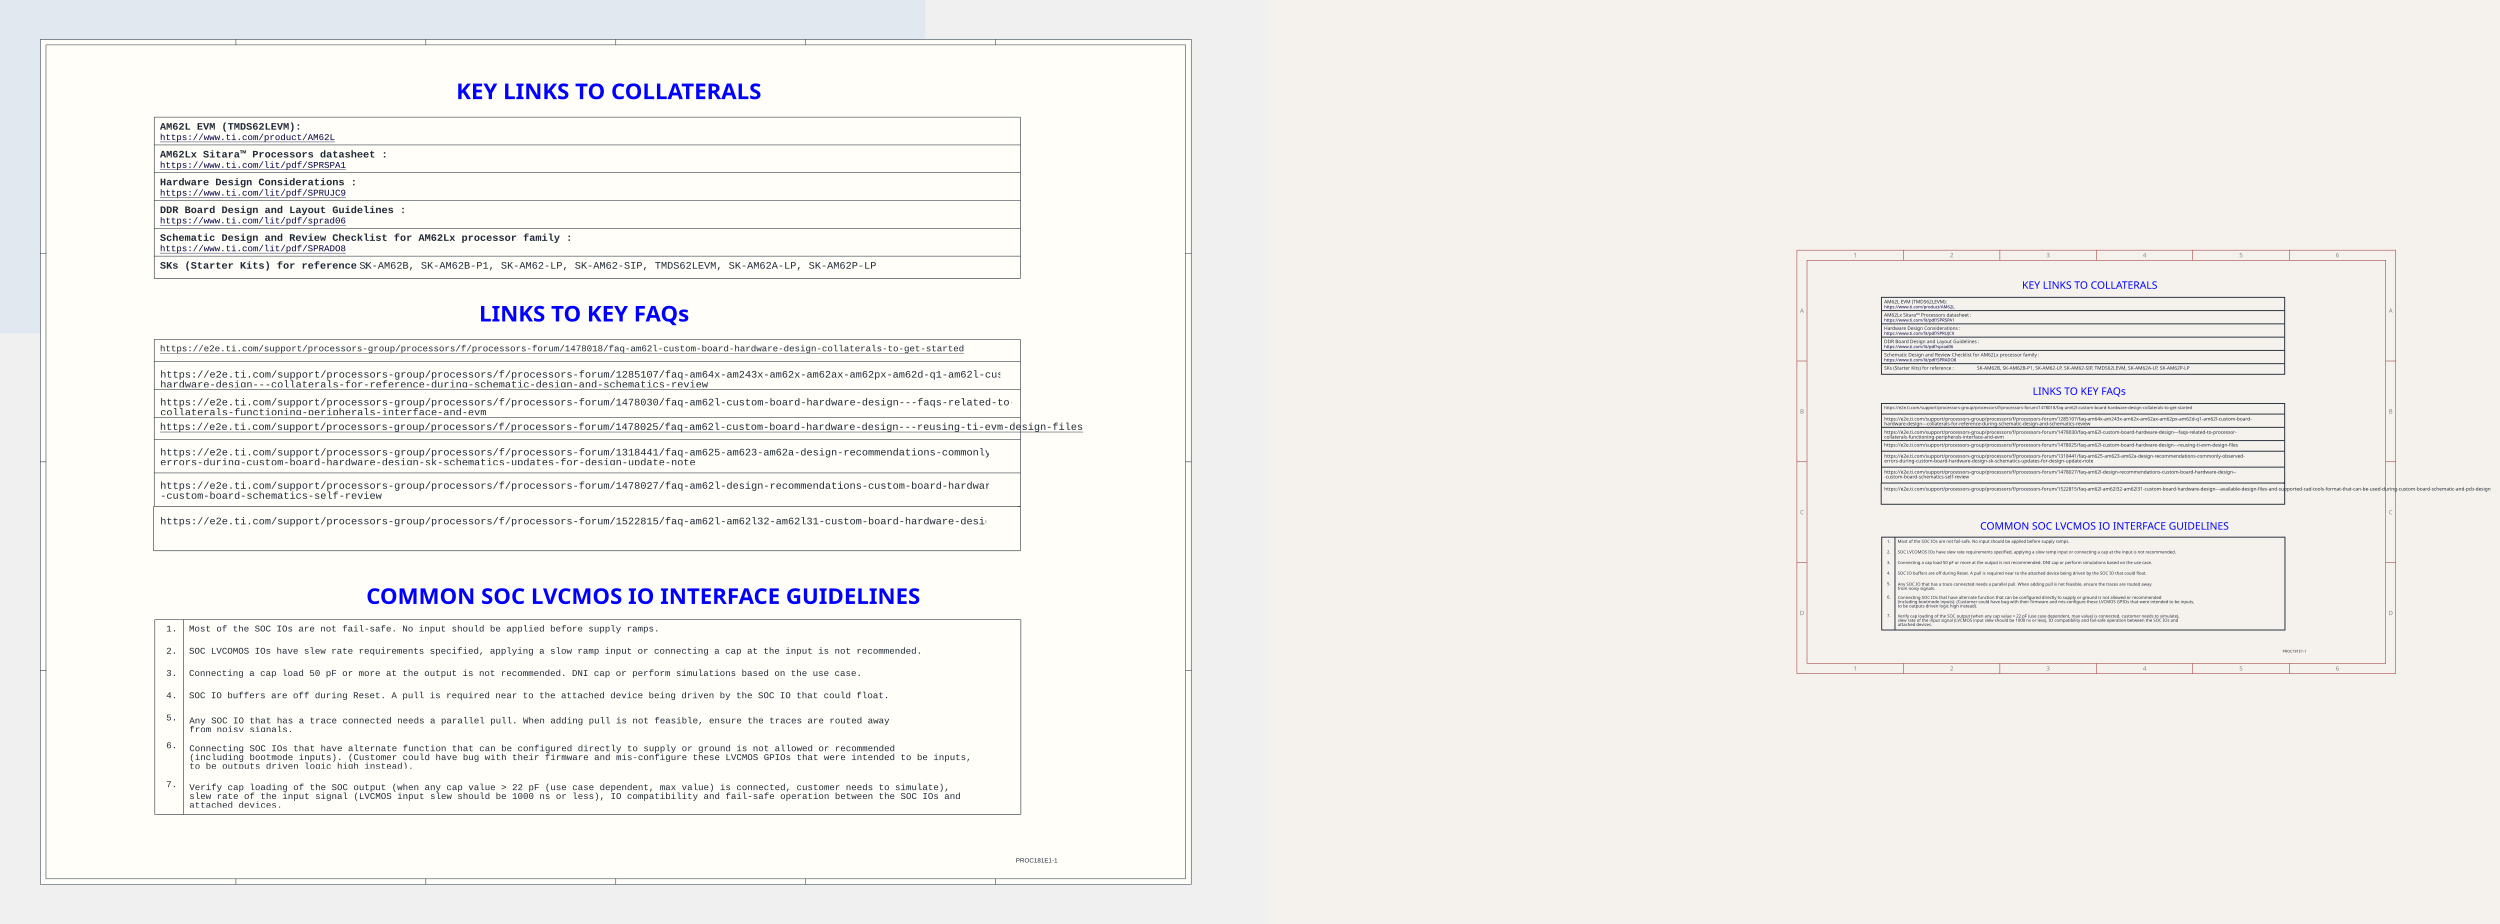
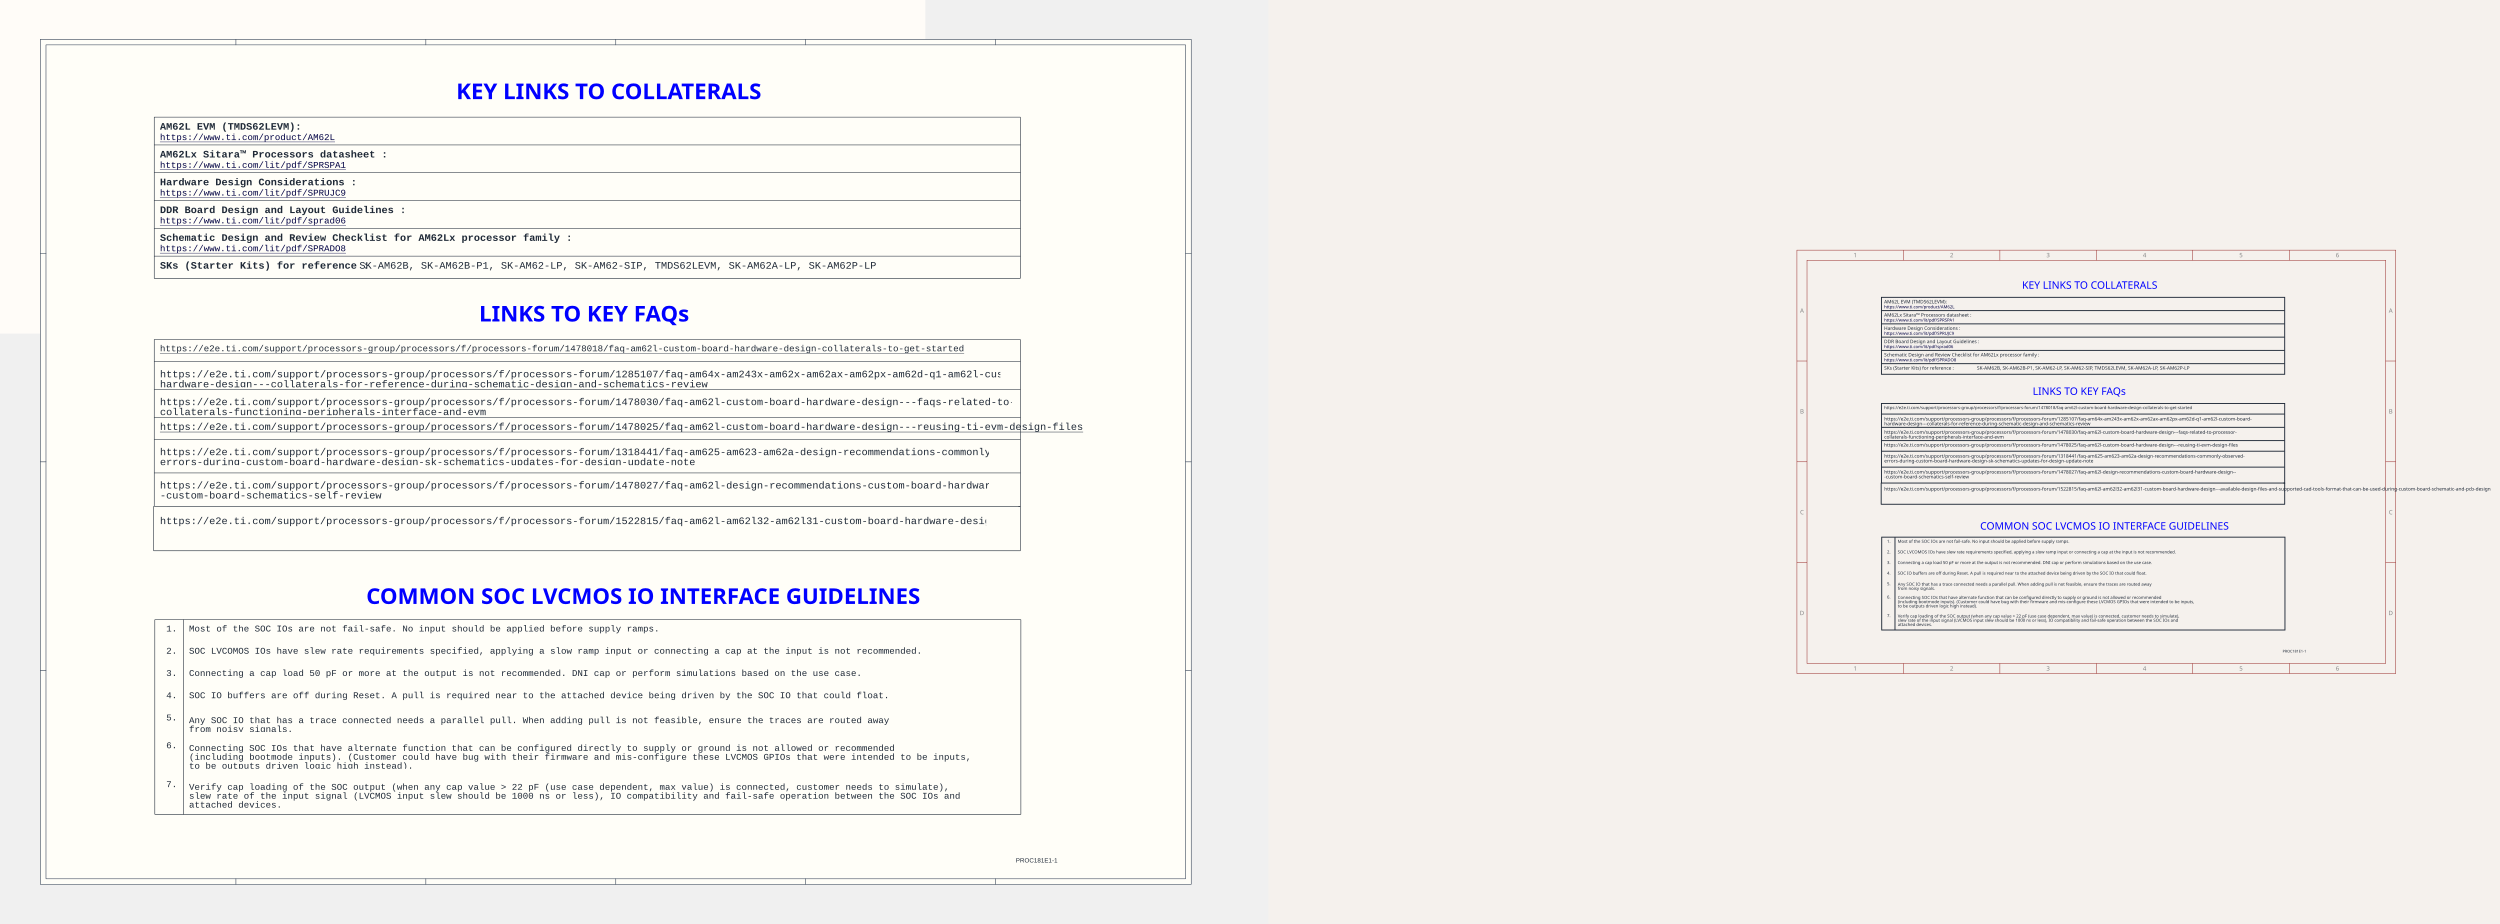
<svg xmlns="http://www.w3.org/2000/svg" width="1624" height="600" viewBox="0 0 1624 600" aria-label="TI TMDS62LEVM Rev. B schematic sheet 04: altiumts source on left, Circuit JSON on right" role="img">
  <g transform="translate(0, 0) scale(0.3701305, 0.3611412) translate(0, 0)">
-     <rect width="100%" height="100%" fill="#e2e8f0" />
+     <rect width="100%" height="100%" fill="#fffcf8" />
    <g stroke-linecap="round" stroke-linejoin="round">
      <defs>
        <clipPath id="altium-sheet-paper">
          <rect x="70.7" y="70.7" width="2020" height="1520" />
        </clipPath>
      </defs>
      <g data-record="SheetBorder" fill="#fffef8" stroke="#334155" stroke-width="1">
        <rect x="70.7" y="70.7" width="2020" height="1520" />
        <rect x="80.7" y="80.7" width="2000" height="1500" fill="none" />
        <path d="M 414.033 70.7 V 80.7 M 414.033 1580.7 V 1590.7" />
        <path d="M 747.367 70.7 V 80.7 M 747.367 1580.7 V 1590.7" />
        <path d="M 1080.7 70.7 V 80.7 M 1080.7 1580.7 V 1590.7" />
        <path d="M 1414.033 70.7 V 80.7 M 1414.033 1580.7 V 1590.7" />
        <path d="M 1747.367 70.7 V 80.7 M 1747.367 1580.7 V 1590.7" />
        <path d="M 70.7 455.7 H 80.7 M 2080.7 455.7 H 2090.7" />
        <path d="M 70.7 830.7 H 80.7 M 2080.7 830.7 H 2090.7" />
        <path d="M 70.7 1205.7 H 80.7 M 2080.7 1205.7 H 2090.7" />
      </g>
      <g data-sheet-content="true" clip-path="url(#altium-sheet-paper)">
        <rect data-record="14" x="270.7" y="610.7" width="1520" height="300" rx="0" fill="none" stroke="#1f2937" stroke-width="1" />
        <line data-record="13" x1="270.7" y1="650.7" x2="1790.7" y2="650.7" stroke="#1f2937" stroke-width="1" />
        <line data-record="13" x1="270.7" y1="700.7" x2="1790.7" y2="700.7" stroke="#1f2937" stroke-width="1" />
        <rect data-record="14" x="270.7" y="210.7" width="1520" height="290" rx="0" fill="none" stroke="#1f2937" stroke-width="1" />
        <line data-record="13" x1="270.7" y1="260.7" x2="1790.7" y2="260.7" stroke="#1f2937" stroke-width="1" />
        <line data-record="13" x1="270.7" y1="310.7" x2="1790.7" y2="310.7" stroke="#1f2937" stroke-width="1" />
        <line data-record="13" x1="270.7" y1="360.7" x2="1790.7" y2="360.7" stroke="#1f2937" stroke-width="1" />
        <line data-record="13" x1="270.7" y1="410.7" x2="1790.7" y2="410.7" stroke="#1f2937" stroke-width="1" />
        <line data-record="13" x1="270.7" y1="460.7" x2="1790.7" y2="460.7" stroke="#1f2937" stroke-width="1" />
        <line data-record="13" x1="270.7" y1="750.7" x2="1790.7" y2="750.7" stroke="#1f2937" stroke-width="1" />
        <rect data-record="14" x="271.7" y="1114.7" width="1520" height="350" rx="0" fill="none" stroke="#1f2937" stroke-width="1" />
        <line data-record="13" x1="321.7" y1="1114.7" x2="321.7" y2="1464.7" stroke="#1f2937" stroke-width="1" />
        <line data-record="13" x1="270.7" y1="790.7" x2="1790.7" y2="790.7" stroke="#1f2937" stroke-width="1" />
        <line data-record="13" x1="270.7" y1="850.7" x2="1790.7" y2="850.7" stroke="#1f2937" stroke-width="1" />
        <text data-record="4" x="0" y="0" fill="#1f2937" font-family="Arial" font-size="11" font-style="normal" font-weight="normal" text-decoration="none" text-anchor="start" dominant-baseline="text-after-edge" transform="translate(1782.7 1553.7) rotate(0)">PROC181E1-1</text>
        <text data-record="4" x="0" y="0" fill="#0000ff" font-family="Calibri" font-size="39" font-style="normal" font-weight="bold" text-decoration="none" text-anchor="start" dominant-baseline="text-after-edge" transform="translate(800.7 189.7) rotate(0)">KEY LINKS TO COLLATERALS</text>
        <text data-record="4" x="0" y="0" fill="#0000ff" font-family="Calibri" font-size="39" font-style="normal" font-weight="bold" text-decoration="none" text-anchor="start" dominant-baseline="text-after-edge" transform="translate(840.7 589.7) rotate(0)">LINKS TO KEY FAQs</text>
        <text data-record="4" x="0" y="0" fill="#1f2937" font-family="Courier New" font-size="16" font-style="normal" font-weight="normal" text-decoration="underline" text-anchor="start" dominant-baseline="text-after-edge" transform="translate(280.7 636.7) rotate(0)">https://e2e.ti.com/support/processors-group/processors/f/processors-forum/1478018/faq-am62l-custom-board-hardware-design-collaterals-to-get-started</text>
        <g data-record="28">
          <defs>
            <clipPath id="altium-text-frame-RVBPPGEU">
              <rect x="280.7" y="660.7" width="1475" height="36" />
            </clipPath>
          </defs>
-           <text x="281.2" y="679.2" fill="#1f2937" text-anchor="start" font-family="Courier New" font-size="18" font-style="normal" font-weight="normal" text-decoration="none" clip-path="url(#altium-text-frame-RVBPPGEU)">
-             <tspan x="281.2" dy="0">https://e2e.ti.com/support/processors-group/processors/f/processors-forum/1285107/faq-am64x-am243x-am62x-am62ax-am62px-am62d-q1-am62l-custom-board-</tspan>
-             <tspan x="281.2" dy="18">hardware-design---collaterals-for-reference-during-schematic-design-and-schematics-review</tspan>
+           <text x="280.7" y="678.7" fill="#1f2937" text-anchor="start" font-family="Courier New" font-size="18" font-style="normal" font-weight="normal" text-decoration="none" clip-path="url(#altium-text-frame-RVBPPGEU)">
+             <tspan x="280.7" dy="0">https://e2e.ti.com/support/processors-group/processors/f/processors-forum/1285107/faq-am64x-am243x-am62x-am62ax-am62px-am62d-q1-am62l-custom-board-</tspan>
+             <tspan x="280.7" dy="18">hardware-design---collaterals-for-reference-during-schematic-design-and-schematics-review</tspan>
          </text>
        </g>
        <g data-record="28">
          <defs>
            <clipPath id="altium-text-frame-XDBCRCNA">
              <rect x="280.7" y="710.7" width="1495" height="36" />
            </clipPath>
          </defs>
-           <text x="281.2" y="729.2" fill="#1f2937" text-anchor="start" font-family="Courier New" font-size="18" font-style="normal" font-weight="normal" text-decoration="none" clip-path="url(#altium-text-frame-XDBCRCNA)">
-             <tspan x="281.2" dy="0">https://e2e.ti.com/support/processors-group/processors/f/processors-forum/1478030/faq-am62l-custom-board-hardware-design---faqs-related-to-processor-</tspan>
-             <tspan x="281.2" dy="18">collaterals-functioning-peripherals-interface-and-evm</tspan>
+           <text x="280.7" y="728.7" fill="#1f2937" text-anchor="start" font-family="Courier New" font-size="18" font-style="normal" font-weight="normal" text-decoration="none" clip-path="url(#altium-text-frame-XDBCRCNA)">
+             <tspan x="280.7" dy="0">https://e2e.ti.com/support/processors-group/processors/f/processors-forum/1478030/faq-am62l-custom-board-hardware-design---faqs-related-to-processor-</tspan>
+             <tspan x="280.7" dy="18">collaterals-functioning-peripherals-interface-and-evm</tspan>
          </text>
        </g>
        <text data-record="4" x="0" y="0" fill="#1f2937" font-family="Courier New" font-size="18" font-style="normal" font-weight="bold" text-decoration="none" text-anchor="start" dominant-baseline="text-after-edge" transform="translate(280.7 238.7) rotate(0)">AM62L EVM (TMDS62LEVM):</text>
        <text data-record="4" x="0" y="0" fill="#000042" font-family="Courier New" font-size="16" font-style="normal" font-weight="normal" text-decoration="underline" text-anchor="start" dominant-baseline="text-after-edge" transform="translate(280.7 256.7) rotate(0)">https://www.ti.com/product/AM62L</text>
        <text data-record="4" x="0" y="0" fill="#1f2937" font-family="Courier New" font-size="18" font-style="normal" font-weight="bold" text-decoration="none" text-anchor="start" dominant-baseline="text-after-edge" transform="translate(280.7 288.7) rotate(0)">AM62Lx Sitara™ Processors datasheet :</text>
        <text data-record="4" x="0" y="0" fill="#000042" font-family="Courier New" font-size="16" font-style="normal" font-weight="normal" text-decoration="underline" text-anchor="start" dominant-baseline="text-after-edge" transform="translate(280.7 306.7) rotate(0)">https://www.ti.com/lit/pdf/SPRSPA1</text>
        <text data-record="4" x="0" y="0" fill="#1f2937" font-family="Courier New" font-size="18" font-style="normal" font-weight="bold" text-decoration="none" text-anchor="start" dominant-baseline="text-after-edge" transform="translate(280.7 338.7) rotate(0)">Hardware Design Considerations :</text>
        <text data-record="4" x="0" y="0" fill="#000042" font-family="Courier New" font-size="16" font-style="normal" font-weight="normal" text-decoration="underline" text-anchor="start" dominant-baseline="text-after-edge" transform="translate(280.7 356.7) rotate(0)">https://www.ti.com/lit/pdf/SPRUJC9</text>
        <text data-record="4" x="0" y="0" fill="#1f2937" font-family="Courier New" font-size="18" font-style="normal" font-weight="normal" text-decoration="none" text-anchor="start" dominant-baseline="text-after-edge" transform="translate(630.7 488.7) rotate(0)">SK-AM62B, SK-AM62B-P1, SK-AM62-LP, SK-AM62-SIP, TMDS62LEVM, SK-AM62A-LP, SK-AM62P-LP</text>
        <text data-record="4" x="0" y="0" fill="#1f2937" font-family="Courier New" font-size="18" font-style="normal" font-weight="bold" text-decoration="none" text-anchor="start" dominant-baseline="text-after-edge" transform="translate(280.7 488.7) rotate(0)">SKs (Starter Kits) for reference :</text>
        <text data-record="4" x="0" y="0" fill="#1f2937" font-family="Courier New" font-size="18" font-style="normal" font-weight="bold" text-decoration="none" text-anchor="start" dominant-baseline="text-after-edge" transform="translate(280.7 388.7) rotate(0)">DDR Board Design and Layout Guidelines :</text>
        <text data-record="4" x="0" y="0" fill="#000042" font-family="Courier New" font-size="16" font-style="normal" font-weight="normal" text-decoration="underline" text-anchor="start" dominant-baseline="text-after-edge" transform="translate(280.7 406.7) rotate(0)">https://www.ti.com/lit/pdf/sprad06</text>
        <text data-record="4" x="0" y="0" fill="#1f2937" font-family="Courier New" font-size="18" font-style="normal" font-weight="bold" text-decoration="none" text-anchor="start" dominant-baseline="text-after-edge" transform="translate(280.7 438.7) rotate(0)">Schematic Design and Review Checklist for AM62Lx processor family :</text>
        <text data-record="4" x="0" y="0" fill="#000042" font-family="Courier New" font-size="16" font-style="normal" font-weight="normal" text-decoration="underline" text-anchor="start" dominant-baseline="text-after-edge" transform="translate(280.7 456.7) rotate(0)">https://www.ti.com/lit/pdf/SPRADO8</text>
        <text data-record="4" x="0" y="0" fill="#1f2937" font-family="Courier New" font-size="18" font-style="normal" font-weight="normal" text-decoration="underline" text-anchor="start" dominant-baseline="text-after-edge" transform="translate(280.7 778.7) rotate(0)">https://e2e.ti.com/support/processors-group/processors/f/processors-forum/1478025/faq-am62l-custom-board-hardware-design---reusing-ti-evm-design-files</text>
        <text data-record="4" x="0" y="0" fill="#0000ff" font-family="Calibri" font-size="39" font-style="normal" font-weight="bold" text-decoration="none" text-anchor="start" dominant-baseline="text-after-edge" transform="translate(642.7 1097.7) rotate(0)">COMMON SOC LVCMOS IO INTERFACE GUIDELINES</text>
        <g data-record="28">
          <defs>
            <clipPath id="altium-text-frame-PPMUOTRL">
              <rect x="331.7" y="1404.7" width="1425" height="48" />
            </clipPath>
          </defs>
-           <text x="332.2" y="1421.2" fill="#1f2937" text-anchor="start" font-family="Courier New" font-size="16" font-style="normal" font-weight="normal" text-decoration="none" clip-path="url(#altium-text-frame-PPMUOTRL)">
-             <tspan x="332.2" dy="0">Verify cap loading of the SOC output (when any cap value &gt; 22 pF (use case dependent, max value) is connected, customer needs to simulate), </tspan>
-             <tspan x="332.2" dy="16">slew rate of the input signal (LVCMOS input slew should be 1000 ns or less), IO compatibility and fail-safe operation between the SOC IOs and </tspan>
-             <tspan x="332.2" dy="16">attached devices.</tspan>
+           <text x="331.7" y="1420.7" fill="#1f2937" text-anchor="start" font-family="Courier New" font-size="16" font-style="normal" font-weight="normal" text-decoration="none" clip-path="url(#altium-text-frame-PPMUOTRL)">
+             <tspan x="331.7" dy="0">Verify cap loading of the SOC output (when any cap value &gt; 22 pF (use case dependent, max value) is connected, customer needs to simulate), </tspan>
+             <tspan x="331.7" dy="16">slew rate of the input signal (LVCMOS input slew should be 1000 ns or less), IO compatibility and fail-safe operation between the SOC IOs and </tspan>
+             <tspan x="331.7" dy="16">attached devices.</tspan>
          </text>
        </g>
        <text data-record="4" x="0" y="0" fill="#1f2937" font-family="Courier New" font-size="16" font-style="normal" font-weight="normal" text-decoration="none" text-anchor="start" dominant-baseline="text-after-edge" transform="translate(331.7 1140.7) rotate(0)">Most of the SOC IOs are not fail-safe. No input should be applied before supply ramps.</text>
        <text data-record="4" x="0" y="0" fill="#1f2937" font-family="Courier New" font-size="16" font-style="normal" font-weight="normal" text-decoration="none" text-anchor="start" dominant-baseline="text-after-edge" transform="translate(331.7 1180.7) rotate(0)">SOC LVCOMOS IOs have slew rate requirements specified, applying a slow ramp input or connecting a cap at the input is not recommended.</text>
        <text data-record="4" x="0" y="0" fill="#1f2937" font-family="Courier New" font-size="16" font-style="normal" font-weight="normal" text-decoration="none" text-anchor="start" dominant-baseline="text-after-edge" transform="translate(331.7 1220.7) rotate(0)">Connecting a cap load 50 pF or more at the output is not recommended. DNI cap or perform simulations based on the use case.</text>
        <text data-record="4" x="0" y="0" fill="#1f2937" font-family="Courier New" font-size="16" font-style="normal" font-weight="normal" text-decoration="none" text-anchor="start" dominant-baseline="text-after-edge" transform="translate(331.7 1260.7) rotate(0)">SOC IO buffers are off during Reset. A pull is required near to the attached device being driven by the SOC IO that could float.</text>
        <g data-record="28">
          <defs>
            <clipPath id="altium-text-frame-CWVHLLNC">
              <rect x="331.7" y="1284.7" width="1295" height="32" />
            </clipPath>
          </defs>
-           <text x="332.2" y="1301.2" fill="#1f2937" text-anchor="start" font-family="Courier New" font-size="16" font-style="normal" font-weight="normal" text-decoration="none" clip-path="url(#altium-text-frame-CWVHLLNC)">
-             <tspan x="332.2" dy="0">Any SOC IO that has a trace connected needs a parallel pull. When adding pull is not feasible, ensure the traces are routed away </tspan>
-             <tspan x="332.2" dy="16">from noisy signals.</tspan>
+           <text x="331.7" y="1300.7" fill="#1f2937" text-anchor="start" font-family="Courier New" font-size="16" font-style="normal" font-weight="normal" text-decoration="none" clip-path="url(#altium-text-frame-CWVHLLNC)">
+             <tspan x="331.7" dy="0">Any SOC IO that has a trace connected needs a parallel pull. When adding pull is not feasible, ensure the traces are routed away </tspan>
+             <tspan x="331.7" dy="16">from noisy signals.</tspan>
          </text>
        </g>
        <g data-record="28">
          <defs>
            <clipPath id="altium-text-frame-VGNBUSHX">
              <rect x="331.7" y="1334.7" width="1445" height="48" />
            </clipPath>
          </defs>
-           <text x="332.2" y="1351.2" fill="#1f2937" text-anchor="start" font-family="Courier New" font-size="16" font-style="normal" font-weight="normal" text-decoration="none" clip-path="url(#altium-text-frame-VGNBUSHX)">
-             <tspan x="332.2" dy="0">Connecting SOC IOs that have alternate function that can be configured directly to supply or ground is not allowed or recommended </tspan>
-             <tspan x="332.2" dy="16">(including bootmode inputs). (Customer could have bug with their firmware and mis-configure these LVCMOS GPIOs that were intended to be inputs, </tspan>
-             <tspan x="332.2" dy="16">to be outputs driven logic high instead).</tspan>
+           <text x="331.7" y="1350.7" fill="#1f2937" text-anchor="start" font-family="Courier New" font-size="16" font-style="normal" font-weight="normal" text-decoration="none" clip-path="url(#altium-text-frame-VGNBUSHX)">
+             <tspan x="331.7" dy="0">Connecting SOC IOs that have alternate function that can be configured directly to supply or ground is not allowed or recommended </tspan>
+             <tspan x="331.7" dy="16">(including bootmode inputs). (Customer could have bug with their firmware and mis-configure these LVCMOS GPIOs that were intended to be inputs, </tspan>
+             <tspan x="331.7" dy="16">to be outputs driven logic high instead).</tspan>
          </text>
        </g>
        <text data-record="4" x="0" y="0" fill="#1f2937" font-family="Courier New" font-size="16" font-style="normal" font-weight="normal" text-decoration="none" text-anchor="start" dominant-baseline="text-after-edge" transform="translate(291.7 1140.7) rotate(0)">1.</text>
        <text data-record="4" x="0" y="0" fill="#1f2937" font-family="Courier New" font-size="16" font-style="normal" font-weight="normal" text-decoration="none" text-anchor="start" dominant-baseline="text-after-edge" transform="translate(291.7 1180.7) rotate(0)">2.</text>
        <text data-record="4" x="0" y="0" fill="#1f2937" font-family="Courier New" font-size="16" font-style="normal" font-weight="normal" text-decoration="none" text-anchor="start" dominant-baseline="text-after-edge" transform="translate(291.7 1220.7) rotate(0)">3.</text>
        <text data-record="4" x="0" y="0" fill="#1f2937" font-family="Courier New" font-size="16" font-style="normal" font-weight="normal" text-decoration="none" text-anchor="start" dominant-baseline="text-after-edge" transform="translate(291.7 1260.7) rotate(0)">4.</text>
        <text data-record="4" x="0" y="0" fill="#1f2937" font-family="Courier New" font-size="16" font-style="normal" font-weight="normal" text-decoration="none" text-anchor="start" dominant-baseline="text-after-edge" transform="translate(291.7 1300.7) rotate(0)">5.</text>
        <text data-record="4" x="0" y="0" fill="#1f2937" font-family="Courier New" font-size="16" font-style="normal" font-weight="normal" text-decoration="none" text-anchor="start" dominant-baseline="text-after-edge" transform="translate(291.7 1350.7) rotate(0)">6.</text>
        <text data-record="4" x="0" y="0" fill="#1f2937" font-family="Courier New" font-size="16" font-style="normal" font-weight="normal" text-decoration="none" text-anchor="start" dominant-baseline="text-after-edge" transform="translate(291.7 1420.7) rotate(0)">7.</text>
        <g data-record="28">
          <defs>
            <clipPath id="altium-text-frame-MFZRLUOQ">
              <rect x="280.7" y="800.7" width="1455" height="36" />
            </clipPath>
          </defs>
-           <text x="281.2" y="819.2" fill="#1f2937" text-anchor="start" font-family="Courier New" font-size="18" font-style="normal" font-weight="normal" text-decoration="none" clip-path="url(#altium-text-frame-MFZRLUOQ)">
-             <tspan x="281.2" dy="0">https://e2e.ti.com/support/processors-group/processors/f/processors-forum/1318441/faq-am625-am623-am62a-design-recommendations-commonly-observed-</tspan>
-             <tspan x="281.2" dy="18">errors-during-custom-board-hardware-design-sk-schematics-updates-for-design-update-note</tspan>
+           <text x="280.7" y="818.7" fill="#1f2937" text-anchor="start" font-family="Courier New" font-size="18" font-style="normal" font-weight="normal" text-decoration="none" clip-path="url(#altium-text-frame-MFZRLUOQ)">
+             <tspan x="280.7" dy="0">https://e2e.ti.com/support/processors-group/processors/f/processors-forum/1318441/faq-am625-am623-am62a-design-recommendations-commonly-observed-</tspan>
+             <tspan x="280.7" dy="18">errors-during-custom-board-hardware-design-sk-schematics-updates-for-design-update-note</tspan>
          </text>
        </g>
        <g data-record="28">
          <defs>
            <clipPath id="altium-text-frame-DLCKWBBJ">
              <rect x="280.7" y="860.7" width="1455" height="36" />
            </clipPath>
          </defs>
-           <text x="281.2" y="879.2" fill="#1f2937" text-anchor="start" font-family="Courier New" font-size="18" font-style="normal" font-weight="normal" text-decoration="none" clip-path="url(#altium-text-frame-DLCKWBBJ)">
-             <tspan x="281.2" dy="0">https://e2e.ti.com/support/processors-group/processors/f/processors-forum/1478027/faq-am62l-design-recommendations-custom-board-hardware-design--</tspan>
-             <tspan x="281.2" dy="18">-custom-board-schematics-self-review</tspan>
+           <text x="280.7" y="878.7" fill="#1f2937" text-anchor="start" font-family="Courier New" font-size="18" font-style="normal" font-weight="normal" text-decoration="none" clip-path="url(#altium-text-frame-DLCKWBBJ)">
+             <tspan x="280.7" dy="0">https://e2e.ti.com/support/processors-group/processors/f/processors-forum/1478027/faq-am62l-design-recommendations-custom-board-hardware-design--</tspan>
+             <tspan x="280.7" dy="18">-custom-board-schematics-self-review</tspan>
          </text>
        </g>
        <g data-record="28">
          <defs>
            <clipPath id="altium-text-frame-NQNURBJU">
-               <rect x="280.7" y="924.6" width="1450" height="88.1" />
-             </clipPath>
-           </defs>
-           <text x="281.2" y="943.1" fill="#1f2937" text-anchor="start" font-family="Courier New" font-size="18" font-style="normal" font-weight="normal" text-decoration="none" clip-path="url(#altium-text-frame-NQNURBJU)">
-             <tspan x="281.2" dy="0">https://e2e.ti.com/support/processors-group/processors/f/processors-forum/1522815/faq-am62l-am62l32-am62l31-custom-board-hardware-design---available-design-files-and-supported-cad-tools-format-that-can-be-used-during-custom-board-schematic-and-pcb-design</tspan>
+               <rect x="280.7" y="924.7" width="1450" height="88" />
+             </clipPath>
+           </defs>
+           <text x="280.7" y="942.7" fill="#1f2937" text-anchor="start" font-family="Courier New" font-size="18" font-style="normal" font-weight="normal" text-decoration="none" clip-path="url(#altium-text-frame-NQNURBJU)">
+             <tspan x="280.7" dy="0">https://e2e.ti.com/support/processors-group/processors/f/processors-forum/1522815/faq-am62l-am62l32-am62l31-custom-board-hardware-design---available-design-files-and-supported-cad-tools-format-that-can-be-used-during-custom-board-schematic-and-pcb-design</tspan>
          </text>
        </g>
        <polyline data-record="6" points="269.7,910.7 269.7,990.7 1790.7,990.7 1790.7,910.7 1787.7,910.7" fill="none" stroke="#1f2937" stroke-width="1" />
      </g>
    </g>
  </g>
  <g transform="translate(824, 0)">
    <style>
              .boundary { fill: rgb(245, 241, 237); }
              .schematic-boundary { fill: none; stroke: #fff; }
              .component { fill: none; stroke: rgb(132, 0, 0); }
              .chip { fill: rgb(255, 255, 194); stroke: rgb(132, 0, 0); }
              .component-pin { fill: none; stroke: rgb(132, 0, 0); }
              .text { font-family: sans-serif; fill: rgb(0, 150, 0); }
              .pin-number { fill: rgb(169, 0, 0); }
              .port-label { fill: rgb(0, 100, 100); }
              .component-name { fill: rgb(0, 100, 100); }

            </style>
    <rect class="boundary" x="0" y="0" width="800" height="600" />
    <g class="schematic-sheet" data-circuit-json-type="schematic_sheet" data-schematic-sheet-id="schematic_sheet_altium__stack1">
      <rect class="sch-rect" x="343.285" y="162.479" width="388.988" height="275.042" fill="none" stroke="rgb(132, 0, 0)" stroke-width="0.262" data-schematic-rect-id="schematic_sheet_altium_outer__stack1" />
      <rect class="sch-rect" x="349.834" y="169.028" width="375.891" height="261.945" fill="none" stroke="rgb(132, 0, 0)" stroke-width="0.262" data-schematic-rect-id="schematic_sheet_altium_inner__stack1" />
      <line class="sch-line" x1="412.483" y1="162.479" x2="412.483" y2="169.028" stroke="rgb(132, 0, 0)" stroke-width="0.262" data-schematic-line-id="schematic_sheet_altium_top_column_1__stack1" />
      <line class="sch-line" x1="412.483" y1="437.521" x2="412.483" y2="430.972" stroke="rgb(132, 0, 0)" stroke-width="0.262" data-schematic-line-id="schematic_sheet_altium_bottom_column_1__stack1" />
      <line class="sch-line" x1="475.131" y1="162.479" x2="475.131" y2="169.028" stroke="rgb(132, 0, 0)" stroke-width="0.262" data-schematic-line-id="schematic_sheet_altium_top_column_2__stack1" />
      <line class="sch-line" x1="475.131" y1="437.521" x2="475.131" y2="430.972" stroke="rgb(132, 0, 0)" stroke-width="0.262" data-schematic-line-id="schematic_sheet_altium_bottom_column_2__stack1" />
      <line class="sch-line" x1="537.78" y1="162.479" x2="537.78" y2="169.028" stroke="rgb(132, 0, 0)" stroke-width="0.262" data-schematic-line-id="schematic_sheet_altium_top_column_3__stack1" />
      <line class="sch-line" x1="537.78" y1="437.521" x2="537.78" y2="430.972" stroke="rgb(132, 0, 0)" stroke-width="0.262" data-schematic-line-id="schematic_sheet_altium_bottom_column_3__stack1" />
      <line class="sch-line" x1="600.428" y1="162.479" x2="600.428" y2="169.028" stroke="rgb(132, 0, 0)" stroke-width="0.262" data-schematic-line-id="schematic_sheet_altium_top_column_4__stack1" />
      <line class="sch-line" x1="600.428" y1="437.521" x2="600.428" y2="430.972" stroke="rgb(132, 0, 0)" stroke-width="0.262" data-schematic-line-id="schematic_sheet_altium_bottom_column_4__stack1" />
      <line class="sch-line" x1="663.077" y1="162.479" x2="663.077" y2="169.028" stroke="rgb(132, 0, 0)" stroke-width="0.262" data-schematic-line-id="schematic_sheet_altium_top_column_5__stack1" />
      <line class="sch-line" x1="663.077" y1="437.521" x2="663.077" y2="430.972" stroke="rgb(132, 0, 0)" stroke-width="0.262" data-schematic-line-id="schematic_sheet_altium_bottom_column_5__stack1" />
      <line class="sch-line" x1="343.285" y1="365.486" x2="349.834" y2="365.486" stroke="rgb(132, 0, 0)" stroke-width="0.262" data-schematic-line-id="schematic_sheet_altium_left_row_1__stack1" />
      <line class="sch-line" x1="732.274" y1="365.486" x2="725.725" y2="365.486" stroke="rgb(132, 0, 0)" stroke-width="0.262" data-schematic-line-id="schematic_sheet_altium_right_row_1__stack1" />
      <line class="sch-line" x1="343.285" y1="300" x2="349.834" y2="300" stroke="rgb(132, 0, 0)" stroke-width="0.262" data-schematic-line-id="schematic_sheet_altium_left_row_2__stack1" />
      <line class="sch-line" x1="732.274" y1="300" x2="725.725" y2="300" stroke="rgb(132, 0, 0)" stroke-width="0.262" data-schematic-line-id="schematic_sheet_altium_right_row_2__stack1" />
      <line class="sch-line" x1="343.285" y1="234.514" x2="349.834" y2="234.514" stroke="rgb(132, 0, 0)" stroke-width="0.262" data-schematic-line-id="schematic_sheet_altium_left_row_3__stack1" />
      <line class="sch-line" x1="732.274" y1="234.514" x2="725.725" y2="234.514" stroke="rgb(132, 0, 0)" stroke-width="0.262" data-schematic-line-id="schematic_sheet_altium_right_row_3__stack1" />
      <text class="sch-text" x="381.158" y="165.753" fill="rgb(132, 132, 132)" text-anchor="middle" dominant-baseline="middle" font-family="sans-serif" font-size="3.929px" transform="rotate(0, 381.1583, 165.7532)">1</text>
      <text class="sch-text" x="381.158" y="434.247" fill="rgb(132, 132, 132)" text-anchor="middle" dominant-baseline="middle" font-family="sans-serif" font-size="3.929px" transform="rotate(0, 381.1583, 434.2468)">1</text>
      <text class="sch-text" x="443.807" y="165.753" fill="rgb(132, 132, 132)" text-anchor="middle" dominant-baseline="middle" font-family="sans-serif" font-size="3.929px" transform="rotate(0, 443.8069, 165.7532)">2</text>
      <text class="sch-text" x="443.807" y="434.247" fill="rgb(132, 132, 132)" text-anchor="middle" dominant-baseline="middle" font-family="sans-serif" font-size="3.929px" transform="rotate(0, 443.8069, 434.2468)">2</text>
      <text class="sch-text" x="506.455" y="165.753" fill="rgb(132, 132, 132)" text-anchor="middle" dominant-baseline="middle" font-family="sans-serif" font-size="3.929px" transform="rotate(0, 506.4554, 165.7532)">3</text>
      <text class="sch-text" x="506.455" y="434.247" fill="rgb(132, 132, 132)" text-anchor="middle" dominant-baseline="middle" font-family="sans-serif" font-size="3.929px" transform="rotate(0, 506.4554, 434.2468)">3</text>
      <text class="sch-text" x="569.104" y="165.753" fill="rgb(132, 132, 132)" text-anchor="middle" dominant-baseline="middle" font-family="sans-serif" font-size="3.929px" transform="rotate(0, 569.1039, 165.7532)">4</text>
      <text class="sch-text" x="569.104" y="434.247" fill="rgb(132, 132, 132)" text-anchor="middle" dominant-baseline="middle" font-family="sans-serif" font-size="3.929px" transform="rotate(0, 569.1039, 434.2468)">4</text>
      <text class="sch-text" x="631.752" y="165.753" fill="rgb(132, 132, 132)" text-anchor="middle" dominant-baseline="middle" font-family="sans-serif" font-size="3.929px" transform="rotate(0, 631.7524, 165.7532)">5</text>
      <text class="sch-text" x="631.752" y="434.247" fill="rgb(132, 132, 132)" text-anchor="middle" dominant-baseline="middle" font-family="sans-serif" font-size="3.929px" transform="rotate(0, 631.7524, 434.2468)">5</text>
      <text class="sch-text" x="694.401" y="165.753" fill="rgb(132, 132, 132)" text-anchor="middle" dominant-baseline="middle" font-family="sans-serif" font-size="3.929px" transform="rotate(0, 694.4009, 165.7532)">6</text>
      <text class="sch-text" x="694.401" y="434.247" fill="rgb(132, 132, 132)" text-anchor="middle" dominant-baseline="middle" font-family="sans-serif" font-size="3.929px" transform="rotate(0, 694.4009, 434.2468)">6</text>
      <text class="sch-text" x="346.56" y="201.771" fill="rgb(132, 132, 132)" text-anchor="middle" dominant-baseline="middle" font-family="sans-serif" font-size="3.929px" transform="rotate(0, 346.5598, 201.7706)">A</text>
      <text class="sch-text" x="728.999" y="201.771" fill="rgb(132, 132, 132)" text-anchor="middle" dominant-baseline="middle" font-family="sans-serif" font-size="3.929px" transform="rotate(0, 728.9994, 201.7706)">A</text>
      <text class="sch-text" x="346.56" y="267.257" fill="rgb(132, 132, 132)" text-anchor="middle" dominant-baseline="middle" font-family="sans-serif" font-size="3.929px" transform="rotate(0, 346.5598, 267.2569)">B</text>
      <text class="sch-text" x="728.999" y="267.257" fill="rgb(132, 132, 132)" text-anchor="middle" dominant-baseline="middle" font-family="sans-serif" font-size="3.929px" transform="rotate(0, 728.9994, 267.2569)">B</text>
      <text class="sch-text" x="346.56" y="332.743" fill="rgb(132, 132, 132)" text-anchor="middle" dominant-baseline="middle" font-family="sans-serif" font-size="3.929px" transform="rotate(0, 346.5598, 332.7431)">C</text>
      <text class="sch-text" x="728.999" y="332.743" fill="rgb(132, 132, 132)" text-anchor="middle" dominant-baseline="middle" font-family="sans-serif" font-size="3.929px" transform="rotate(0, 728.9994, 332.7431)">C</text>
      <text class="sch-text" x="346.56" y="398.229" fill="rgb(132, 132, 132)" text-anchor="middle" dominant-baseline="middle" font-family="sans-serif" font-size="3.929px" transform="rotate(0, 346.5598, 398.2294)">D</text>
      <text class="sch-text" x="728.999" y="398.229" fill="rgb(132, 132, 132)" text-anchor="middle" dominant-baseline="middle" font-family="sans-serif" font-size="3.929px" transform="rotate(0, 728.9994, 398.2294)">D</text>
    </g>
    <line class="sch-line" x1="398.191" y1="268.98" x2="660.135" y2="268.98" stroke="#1f2937" stroke-width="0.605" data-schematic-line-id="schematic_line_altium_29_line__stack1" />
    <line class="sch-line" x1="398.191" y1="277.597" x2="660.135" y2="277.597" stroke="#1f2937" stroke-width="0.605" data-schematic-line-id="schematic_line_altium_30_line__stack1" />
    <line class="sch-line" x1="398.191" y1="201.771" x2="660.135" y2="201.771" stroke="#1f2937" stroke-width="0.605" data-schematic-line-id="schematic_line_altium_32_line__stack1" />
    <line class="sch-line" x1="398.191" y1="210.387" x2="660.135" y2="210.387" stroke="#1f2937" stroke-width="0.605" data-schematic-line-id="schematic_line_altium_33_line__stack1" />
    <line class="sch-line" x1="398.191" y1="219.004" x2="660.135" y2="219.004" stroke="#1f2937" stroke-width="0.605" data-schematic-line-id="schematic_line_altium_34_line__stack1" />
    <line class="sch-line" x1="398.191" y1="227.62" x2="660.135" y2="227.62" stroke="#1f2937" stroke-width="0.605" data-schematic-line-id="schematic_line_altium_35_line__stack1" />
    <line class="sch-line" x1="398.191" y1="236.237" x2="660.135" y2="236.237" stroke="#1f2937" stroke-width="0.605" data-schematic-line-id="schematic_line_altium_36_line__stack1" />
    <line class="sch-line" x1="398.191" y1="286.213" x2="660.135" y2="286.213" stroke="#1f2937" stroke-width="0.605" data-schematic-line-id="schematic_line_altium_37_line__stack1" />
    <line class="sch-line" x1="406.979" y1="348.942" x2="406.979" y2="409.259" stroke="#1f2937" stroke-width="0.605" data-schematic-line-id="schematic_line_altium_39_line__stack1" />
    <line class="sch-line" x1="398.191" y1="293.107" x2="660.135" y2="293.107" stroke="#1f2937" stroke-width="0.605" data-schematic-line-id="schematic_line_altium_40_line__stack1" />
    <line class="sch-line" x1="398.191" y1="303.447" x2="660.135" y2="303.447" stroke="#1f2937" stroke-width="0.605" data-schematic-line-id="schematic_line_altium_41_line__stack1" />
    <rect class="sch-rect" x="398.191" y="262.087" width="261.945" height="51.7" fill="none" stroke="#1f2937" stroke-width="0.605" data-schematic-rect-id="schematic_rect_altium_28__stack1" />
    <rect class="sch-rect" x="398.191" y="193.154" width="261.945" height="49.976" fill="none" stroke="#1f2937" stroke-width="0.605" data-schematic-rect-id="schematic_rect_altium_31__stack1" />
    <rect class="sch-rect" x="398.363" y="348.942" width="261.945" height="60.316" fill="none" stroke="#1f2937" stroke-width="0.605" data-schematic-rect-id="schematic_rect_altium_38__stack1" />
    <path class="sch-path" d="M 398.018 313.787 L 398.018 327.573 L 660.135 327.573 L 660.135 313.787 L 659.618 313.787" stroke="#1f2937" stroke-width="0.605" fill="none" stroke-linecap="round" stroke-linejoin="round" />
    <text class="sch-text" x="658.757" y="424.596" fill="#1f2937" text-anchor="start" dominant-baseline="ideographic" font-family="sans-serif" font-size="2.419px" transform="rotate(0, 658.7568, 424.5962)">PROC181E1-1</text>
    <text class="sch-text" x="489.527" y="189.535" fill="#0000ff" text-anchor="start" dominant-baseline="ideographic" font-family="sans-serif" font-size="6.721px" transform="rotate(0, 489.5266, 189.535)">KEY LINKS TO COLLATERALS</text>
    <text class="sch-text" x="496.42" y="258.468" fill="#0000ff" text-anchor="start" dominant-baseline="ideographic" font-family="sans-serif" font-size="6.721px" transform="rotate(0, 496.4199, 258.4679)">LINKS TO KEY FAQs</text>
    <text class="sch-text" x="399.914" y="266.568" fill="#1f2937" text-anchor="start" dominant-baseline="ideographic" font-family="sans-serif" font-size="2.757px" transform="rotate(0, 399.9138, 266.5675)">https://e2e.ti.com/support/processors-group/processors/f/processors-forum/1478018/faq-am62l-custom-board-hardware-design-collaterals-to-get-started</text>
    <text class="sch-text" x="400" y="270.79" fill="#1f2937" text-anchor="start" dominant-baseline="hanging" font-family="sans-serif" font-size="3.102px" transform="rotate(0, 400, 270.7897)">https://e2e.ti.com/support/processors-group/processors/f/processors-forum/1285107/faq-am64x-am243x-am62x-am62ax-am62px-am62d-q1-am62l-custom-board-</text>
    <text class="sch-text" x="400" y="273.892" fill="#1f2937" text-anchor="start" dominant-baseline="hanging" font-family="sans-serif" font-size="3.102px" transform="rotate(0, 400, 273.8917)">hardware-design---collaterals-for-reference-during-schematic-design-and-schematics-review</text>
    <text class="sch-text" x="400" y="279.406" fill="#1f2937" text-anchor="start" dominant-baseline="hanging" font-family="sans-serif" font-size="3.102px" transform="rotate(0, 400, 279.4063)">https://e2e.ti.com/support/processors-group/processors/f/processors-forum/1478030/faq-am62l-custom-board-hardware-design---faqs-related-to-processor-</text>
    <text class="sch-text" x="400" y="282.508" fill="#1f2937" text-anchor="start" dominant-baseline="hanging" font-family="sans-serif" font-size="3.102px" transform="rotate(0, 400, 282.5083)">collaterals-functioning-peripherals-interface-and-evm</text>
    <text class="sch-text" x="399.914" y="197.979" fill="#1f2937" text-anchor="start" dominant-baseline="ideographic" font-family="sans-serif" font-size="3.102px" transform="rotate(0, 399.9138, 197.9793)">AM62L EVM (TMDS62LEVM):</text>
    <text class="sch-text" x="399.914" y="201.081" fill="#000042" text-anchor="start" dominant-baseline="ideographic" font-family="sans-serif" font-size="2.757px" transform="rotate(0, 399.9138, 201.0813)">https://www.ti.com/product/AM62L</text>
    <text class="sch-text" x="399.914" y="206.596" fill="#1f2937" text-anchor="start" dominant-baseline="ideographic" font-family="sans-serif" font-size="3.102px" transform="rotate(0, 399.9138, 206.5959)">AM62Lx Sitara™ Processors datasheet :</text>
    <text class="sch-text" x="399.914" y="209.698" fill="#000042" text-anchor="start" dominant-baseline="ideographic" font-family="sans-serif" font-size="2.757px" transform="rotate(0, 399.9138, 209.6979)">https://www.ti.com/lit/pdf/SPRSPA1</text>
    <text class="sch-text" x="399.914" y="215.213" fill="#1f2937" text-anchor="start" dominant-baseline="ideographic" font-family="sans-serif" font-size="3.102px" transform="rotate(0, 399.9138, 215.2125)">Hardware Design Considerations :</text>
    <text class="sch-text" x="399.914" y="218.315" fill="#000042" text-anchor="start" dominant-baseline="ideographic" font-family="sans-serif" font-size="2.757px" transform="rotate(0, 399.9138, 218.3145)">https://www.ti.com/lit/pdf/SPRUJC9</text>
    <text class="sch-text" x="460.23" y="241.062" fill="#1f2937" text-anchor="start" dominant-baseline="ideographic" font-family="sans-serif" font-size="3.102px" transform="rotate(0, 460.2301, 241.0624)">SK-AM62B, SK-AM62B-P1, SK-AM62-LP, SK-AM62-SIP, TMDS62LEVM, SK-AM62A-LP, SK-AM62P-LP</text>
    <text class="sch-text" x="399.914" y="241.062" fill="#1f2937" text-anchor="start" dominant-baseline="ideographic" font-family="sans-serif" font-size="3.102px" transform="rotate(0, 399.9138, 241.0624)">SKs (Starter Kits) for reference :</text>
    <text class="sch-text" x="399.914" y="223.829" fill="#1f2937" text-anchor="start" dominant-baseline="ideographic" font-family="sans-serif" font-size="3.102px" transform="rotate(0, 399.9138, 223.8292)">DDR Board Design and Layout Guidelines :</text>
    <text class="sch-text" x="399.914" y="226.931" fill="#000042" text-anchor="start" dominant-baseline="ideographic" font-family="sans-serif" font-size="2.757px" transform="rotate(0, 399.9138, 226.9311)">https://www.ti.com/lit/pdf/sprad06</text>
    <text class="sch-text" x="399.914" y="232.446" fill="#1f2937" text-anchor="start" dominant-baseline="ideographic" font-family="sans-serif" font-size="3.102px" transform="rotate(0, 399.9138, 232.4458)">Schematic Design and Review Checklist for AM62Lx processor family :</text>
    <text class="sch-text" x="399.914" y="235.548" fill="#000042" text-anchor="start" dominant-baseline="ideographic" font-family="sans-serif" font-size="2.757px" transform="rotate(0, 399.9138, 235.5478)">https://www.ti.com/lit/pdf/SPRADO8</text>
    <text class="sch-text" x="399.914" y="291.039" fill="#1f2937" text-anchor="start" dominant-baseline="ideographic" font-family="sans-serif" font-size="3.102px" transform="rotate(0, 399.9138, 291.0387)">https://e2e.ti.com/support/processors-group/processors/f/processors-forum/1478025/faq-am62l-custom-board-hardware-design---reusing-ti-evm-design-files</text>
    <text class="sch-text" x="462.298" y="346.013" fill="#0000ff" text-anchor="start" dominant-baseline="ideographic" font-family="sans-serif" font-size="6.721px" transform="rotate(0, 462.2981, 346.0127)">COMMON SOC LVCMOS IO INTERFACE GUIDELINES</text>
    <text class="sch-text" x="408.789" y="399.005" fill="#1f2937" text-anchor="start" dominant-baseline="hanging" font-family="sans-serif" font-size="2.757px" transform="rotate(0, 408.7889, 399.0049)">Verify cap loading of the SOC output (when any cap value &gt; 22 pF (use case dependent, max value) is connected, customer needs to simulate), </text>
    <text class="sch-text" x="408.789" y="401.762" fill="#1f2937" text-anchor="start" dominant-baseline="hanging" font-family="sans-serif" font-size="2.757px" transform="rotate(0, 408.7889, 401.7622)">slew rate of the input signal (LVCMOS input slew should be 1000 ns or less), IO compatibility and fail-safe operation between the SOC IOs and </text>
    <text class="sch-text" x="408.789" y="404.519" fill="#1f2937" text-anchor="start" dominant-baseline="hanging" font-family="sans-serif" font-size="2.757px" transform="rotate(0, 408.7889, 404.5195)">attached devices.</text>
    <text class="sch-text" x="408.703" y="353.423" fill="#1f2937" text-anchor="start" dominant-baseline="ideographic" font-family="sans-serif" font-size="2.757px" transform="rotate(0, 408.7028, 353.423)">Most of the SOC IOs are not fail-safe. No input should be applied before supply ramps.</text>
    <text class="sch-text" x="408.703" y="360.316" fill="#1f2937" text-anchor="start" dominant-baseline="ideographic" font-family="sans-serif" font-size="2.757px" transform="rotate(0, 408.7028, 360.3163)">SOC LVCOMOS IOs have slew rate requirements specified, applying a slow ramp input or connecting a cap at the input is not recommended.</text>
    <text class="sch-text" x="408.703" y="367.21" fill="#1f2937" text-anchor="start" dominant-baseline="ideographic" font-family="sans-serif" font-size="2.757px" transform="rotate(0, 408.7028, 367.2096)">Connecting a cap load 50 pF or more at the output is not recommended. DNI cap or perform simulations based on the use case.</text>
    <text class="sch-text" x="408.703" y="374.103" fill="#1f2937" text-anchor="start" dominant-baseline="ideographic" font-family="sans-serif" font-size="2.757px" transform="rotate(0, 408.7028, 374.1029)">SOC IO buffers are off during Reset. A pull is required near to the attached device being driven by the SOC IO that could float.</text>
    <text class="sch-text" x="408.789" y="378.325" fill="#1f2937" text-anchor="start" dominant-baseline="hanging" font-family="sans-serif" font-size="2.757px" transform="rotate(0, 408.7889, 378.325)">Any SOC IO that has a trace connected needs a parallel pull. When adding pull is not feasible, ensure the traces are routed away </text>
    <text class="sch-text" x="408.789" y="381.082" fill="#1f2937" text-anchor="start" dominant-baseline="hanging" font-family="sans-serif" font-size="2.757px" transform="rotate(0, 408.7889, 381.0823)">from noisy signals.</text>
    <text class="sch-text" x="408.789" y="386.942" fill="#1f2937" text-anchor="start" dominant-baseline="hanging" font-family="sans-serif" font-size="2.757px" transform="rotate(0, 408.7889, 386.9416)">Connecting SOC IOs that have alternate function that can be configured directly to supply or ground is not allowed or recommended </text>
    <text class="sch-text" x="408.789" y="389.699" fill="#1f2937" text-anchor="start" dominant-baseline="hanging" font-family="sans-serif" font-size="2.757px" transform="rotate(0, 408.7889, 389.6989)">(including bootmode inputs). (Customer could have bug with their firmware and mis-configure these LVCMOS GPIOs that were intended to be inputs, </text>
    <text class="sch-text" x="408.789" y="392.456" fill="#1f2937" text-anchor="start" dominant-baseline="hanging" font-family="sans-serif" font-size="2.757px" transform="rotate(0, 408.7889, 392.4562)">to be outputs driven logic high instead).</text>
    <text class="sch-text" x="401.809" y="353.423" fill="#1f2937" text-anchor="start" dominant-baseline="ideographic" font-family="sans-serif" font-size="2.757px" transform="rotate(0, 401.8095, 353.423)">1.</text>
    <text class="sch-text" x="401.809" y="360.316" fill="#1f2937" text-anchor="start" dominant-baseline="ideographic" font-family="sans-serif" font-size="2.757px" transform="rotate(0, 401.8095, 360.3163)">2.</text>
    <text class="sch-text" x="401.809" y="367.21" fill="#1f2937" text-anchor="start" dominant-baseline="ideographic" font-family="sans-serif" font-size="2.757px" transform="rotate(0, 401.8095, 367.2096)">3.</text>
    <text class="sch-text" x="401.809" y="374.103" fill="#1f2937" text-anchor="start" dominant-baseline="ideographic" font-family="sans-serif" font-size="2.757px" transform="rotate(0, 401.8095, 374.1029)">4.</text>
    <text class="sch-text" x="401.809" y="380.996" fill="#1f2937" text-anchor="start" dominant-baseline="ideographic" font-family="sans-serif" font-size="2.757px" transform="rotate(0, 401.8095, 380.9961)">5.</text>
    <text class="sch-text" x="401.809" y="389.613" fill="#1f2937" text-anchor="start" dominant-baseline="ideographic" font-family="sans-serif" font-size="2.757px" transform="rotate(0, 401.8095, 389.6128)">6.</text>
    <text class="sch-text" x="401.809" y="401.676" fill="#1f2937" text-anchor="start" dominant-baseline="ideographic" font-family="sans-serif" font-size="2.757px" transform="rotate(0, 401.8095, 401.676)">7.</text>
    <text class="sch-text" x="400" y="294.916" fill="#1f2937" text-anchor="start" dominant-baseline="hanging" font-family="sans-serif" font-size="3.102px" transform="rotate(0, 400, 294.9162)">https://e2e.ti.com/support/processors-group/processors/f/processors-forum/1318441/faq-am625-am623-am62a-design-recommendations-commonly-observed-</text>
    <text class="sch-text" x="400" y="298.018" fill="#1f2937" text-anchor="start" dominant-baseline="hanging" font-family="sans-serif" font-size="3.102px" transform="rotate(0, 400, 298.0182)">errors-during-custom-board-hardware-design-sk-schematics-updates-for-design-update-note</text>
    <text class="sch-text" x="400" y="305.256" fill="#1f2937" text-anchor="start" dominant-baseline="hanging" font-family="sans-serif" font-size="3.102px" transform="rotate(0, 400, 305.2561)">https://e2e.ti.com/support/processors-group/processors/f/processors-forum/1478027/faq-am62l-design-recommendations-custom-board-hardware-design--</text>
    <text class="sch-text" x="400" y="308.358" fill="#1f2937" text-anchor="start" dominant-baseline="hanging" font-family="sans-serif" font-size="3.102px" transform="rotate(0, 400, 308.3581)">-custom-board-schematics-self-review</text>
    <text class="sch-text" x="400" y="316.268" fill="#1f2937" text-anchor="start" dominant-baseline="hanging" font-family="sans-serif" font-size="3.102px" transform="rotate(0, 400, 316.2682)">https://e2e.ti.com/support/processors-group/processors/f/processors-forum/1522815/faq-am62l-am62l32-am62l31-custom-board-hardware-design---available-design-files-and-supported-cad-tools-format-that-can-be-used-during-custom-board-schematic-and-pcb-design</text>
  </g>
</svg>
